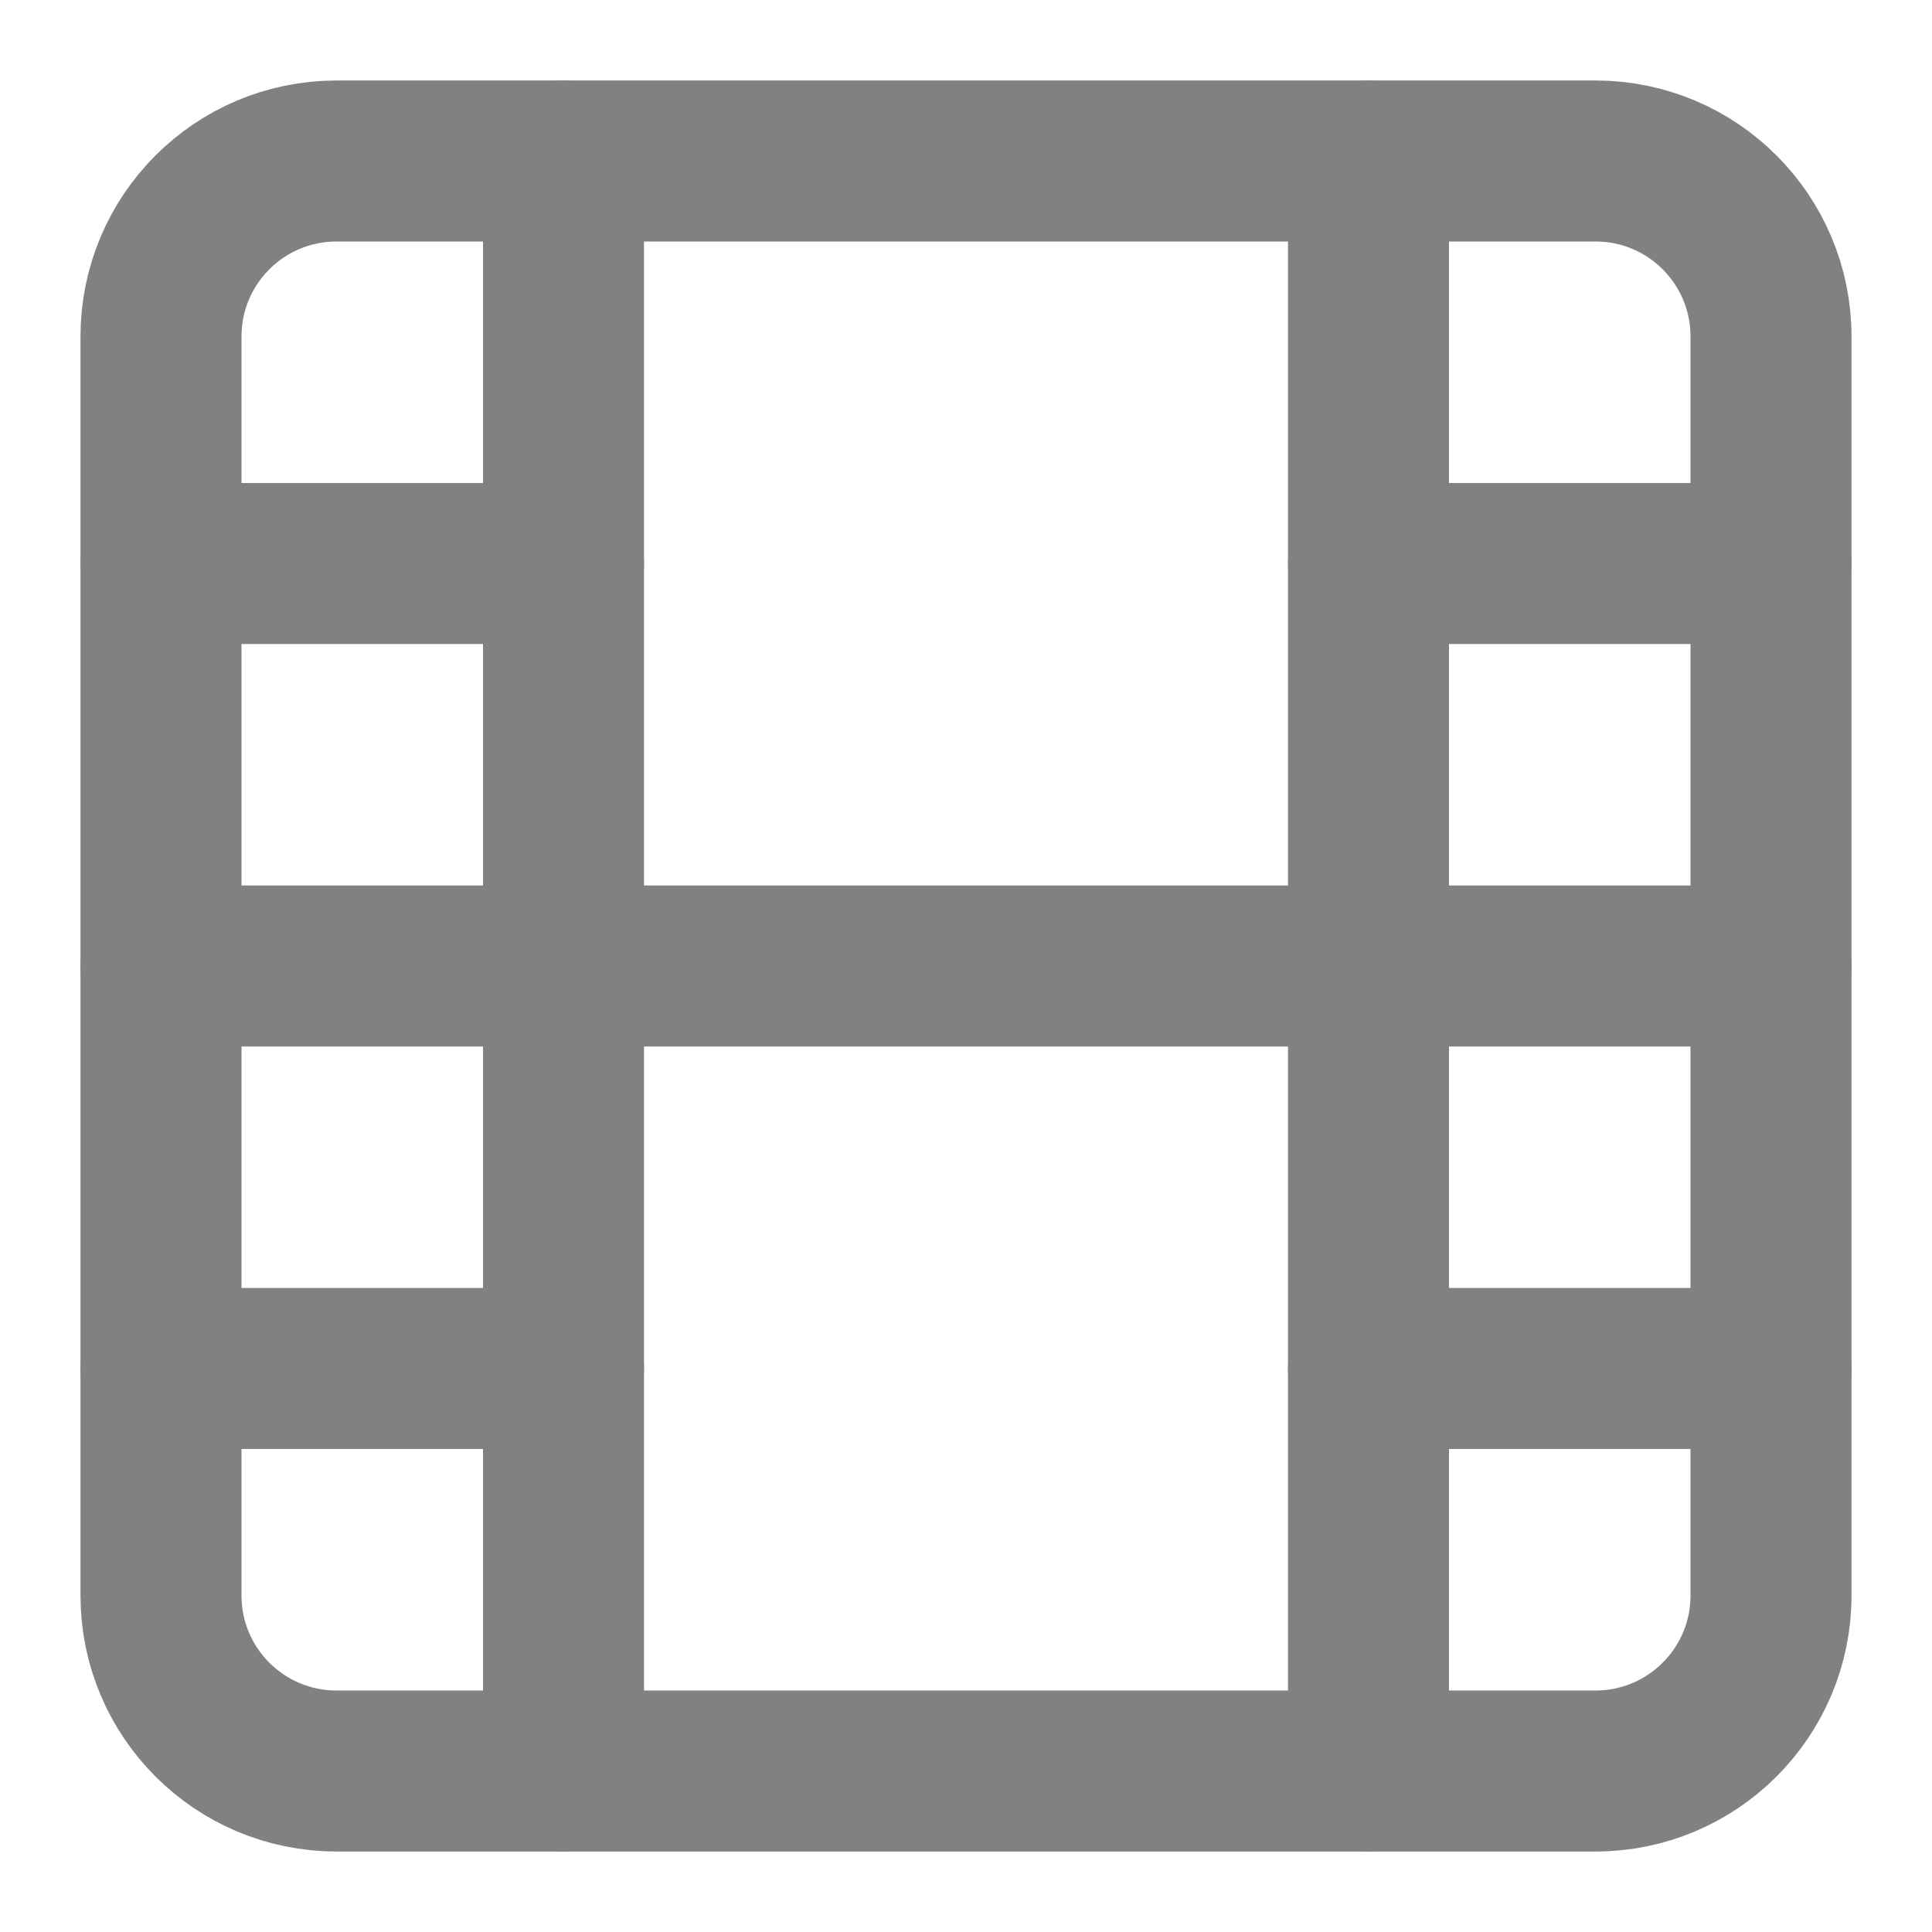
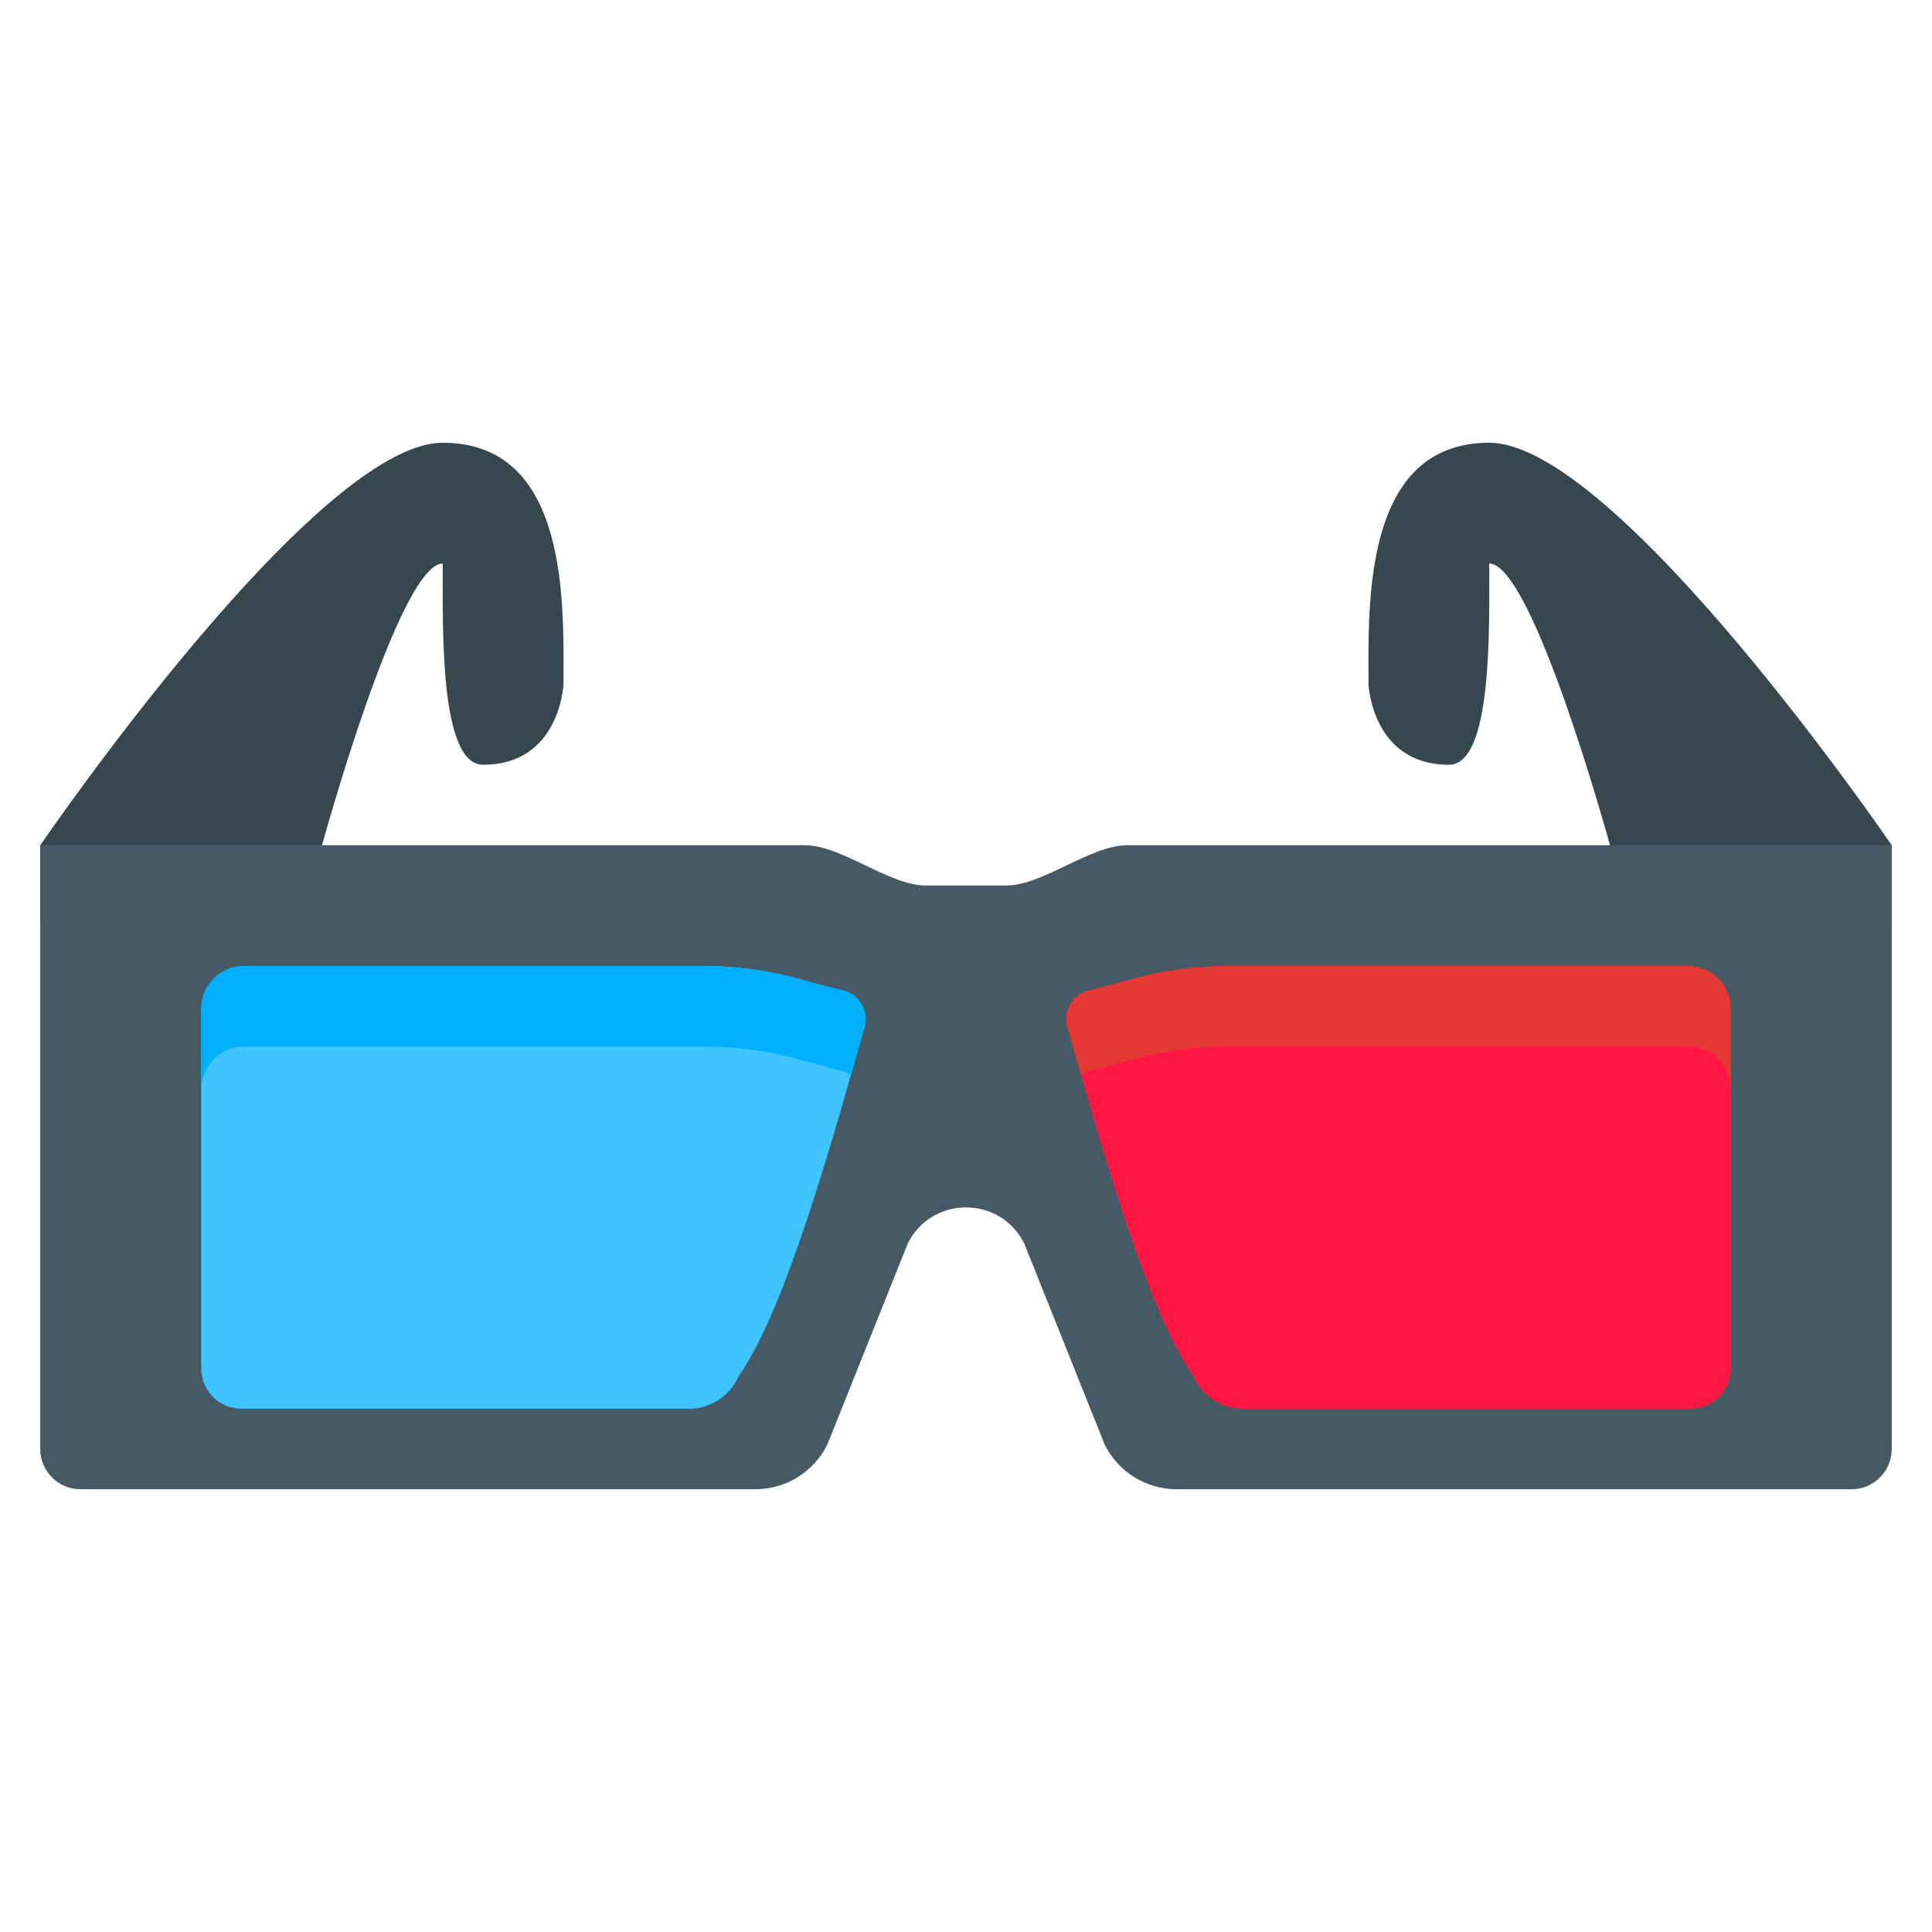
- <svg xmlns="http://www.w3.org/2000/svg" width="24" height="24" viewBox="0 0 24 24" fill="none">
-   <path d="M19.82 2H4.18C2.976 2 2 2.976 2 4.18V19.82C2 21.024 2.976 22 4.18 22H19.82C21.024 22 22 21.024 22 19.82V4.18C22 2.976 21.024 2 19.82 2Z" stroke="#818181" stroke-width="2" stroke-linecap="round" stroke-linejoin="round" />
-   <path d="M7 2V22" stroke="#818181" stroke-width="2" stroke-linecap="round" stroke-linejoin="round" />
-   <path d="M17 2V22" stroke="#818181" stroke-width="2" stroke-linecap="round" stroke-linejoin="round" />
-   <path d="M2 12H22" stroke="#818181" stroke-width="2" stroke-linecap="round" stroke-linejoin="round" />
-   <path d="M2 7H7" stroke="#818181" stroke-width="2" stroke-linecap="round" stroke-linejoin="round" />
-   <path d="M2 17H7" stroke="#818181" stroke-width="2" stroke-linecap="round" stroke-linejoin="round" />
-   <path d="M17 17H22" stroke="#818181" stroke-width="2" stroke-linecap="round" stroke-linejoin="round" />
-   <path d="M17 7H22" stroke="#818181" stroke-width="2" stroke-linecap="round" stroke-linejoin="round" />
+ <svg xmlns="http://www.w3.org/2000/svg" version="1.1" x="0px" y="0px" viewBox="0 0 48 48" style="enable-background:new 0 0 48 48;" xml:space="preserve">
+   <path style="fill:#37474F;" d="M1,21v2h7v-2c0,0,1.917-7,3-7c0,1.583-0.083,5,1,5c1.917,0,2-2,2-2c0-1.917,0.167-6-3-6S1,21,1,21z" />
+   <path style="fill:#37474F;" d="M47,21v2h-7v-2c0,0-1.917-7-3-7c0,1.583,0.083,5-1,5c-1.917,0-2-2-2-2c0-1.917-0.167-6,3-6  C40.167,11,47,21,47,21z" />
+   <path style="fill:#455A64;" d="M47,21H28c-0.91,0-2.09,1-3,1c-0.405,0-1.595,0-2,0c-0.91,0-2.09-1-3-1H1v15c0,0.552,0.448,1,1,1  h16.764c0.758,0,1.45-0.428,1.789-1.106l2.001-5.002c0.298-0.596,0.872-0.894,1.446-0.894s1.148,0.298,1.446,0.894l2.001,5.002  C27.786,36.572,28.479,37,29.236,37H46c0.552,0,1-0.448,1-1V21z" />
+   <path style="fill:#40C4FF;" d="M17.469,24c0.756,0,1.497,0.092,2.202,0.273c0.491,0.126,0.826,0.236,1.256,0.33  c0.46,0.1,0.706,0.595,0.518,1.027c-1.046,3.755-2.074,7.108-3.092,8.558C18.138,34.681,17.652,35,17.115,35H6c-0.552,0-1-0.448-1-1  v-8.938C5,24.476,5.476,24,6.062,24H17.469" />
+   <path style="fill:#00B0FF;" d="M6.063,26h11.406c0.756,0,1.497,0.092,2.202,0.273c0.491,0.126,0.826,0.236,1.256,0.33  c0.082,0.018,0.148,0.061,0.215,0.101c0.101-0.355,0.202-0.711,0.303-1.074c0.187-0.432-0.058-0.927-0.518-1.027  c-0.43-0.094-0.765-0.204-1.256-0.33C18.966,24.092,18.225,24,17.469,24H6.063C5.476,24,5,24.476,5,25.063v2  C5,26.476,5.476,26,6.063,26z" />
+   <path style="fill:#FF1744;" d="M30.531,24h11.406C42.524,24,43,24.476,43,25.063V34c0,0.552-0.448,1-1,1H30.885  c-0.537,0-1.024-0.319-1.237-0.812c-1.018-1.45-2.047-4.803-3.092-8.558c-0.187-0.432,0.058-0.927,0.518-1.027  c0.43-0.094,0.765-0.204,1.256-0.33C29.034,24.092,29.775,24,30.531,24" />
+   <path style="fill:#E53935;" d="M41.938,24H30.531c-0.756,0-1.497,0.092-2.202,0.273c-0.491,0.126-0.826,0.236-1.256,0.33  c-0.46,0.1-0.706,0.595-0.518,1.027c0.101,0.364,0.202,0.72,0.303,1.074c0.067-0.04,0.133-0.083,0.215-0.101  c0.43-0.094,0.765-0.204,1.256-0.33C29.034,26.092,29.775,26,30.531,26h11.406C42.524,26,43,26.476,43,27.063v-2  C43,24.476,42.524,24,41.938,24z" />
</svg>
